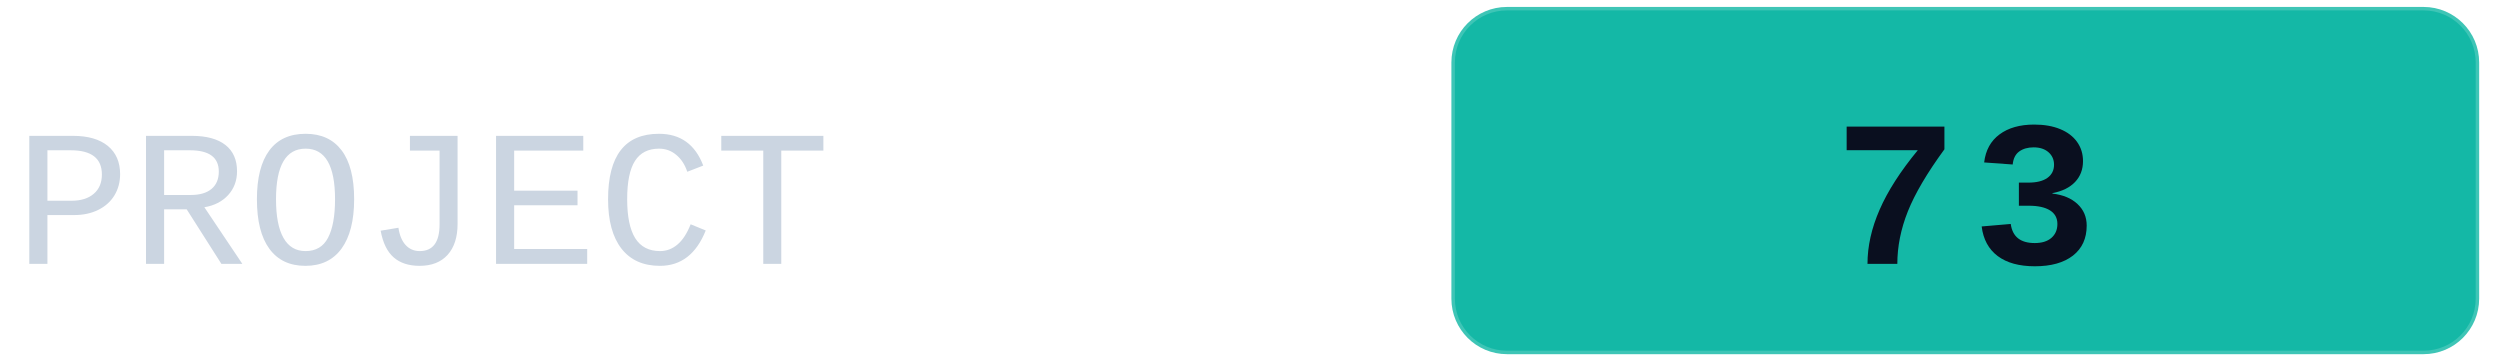
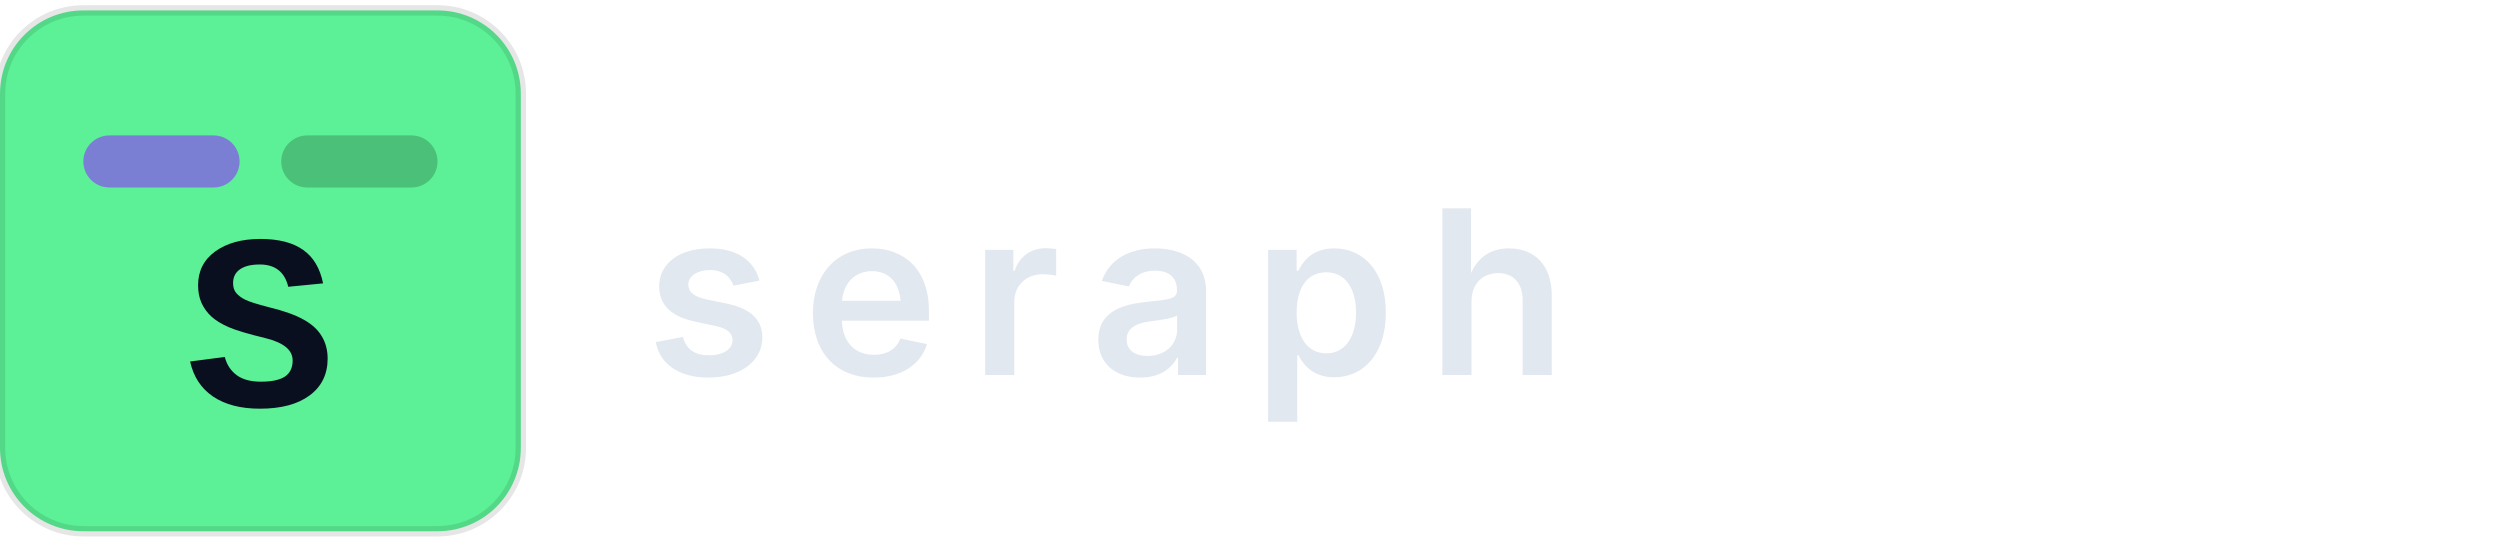
- <svg xmlns="http://www.w3.org/2000/svg" viewBox="0 0 360 52" fill="none">
-   <text x="2" y="38" textLength="195" lengthAdjust="spacing" font-family="ui-monospace, 'SF Mono', 'Cascadia Code', 'Courier New', monospace" font-size="28" font-weight="400" fill="#cbd5e1">PROJECT</text>
-   <rect x="209" y="1" width="148" height="50" rx="8" fill="#14B8A6" />
-   <rect x="209" y="1" width="148" height="50" rx="8" fill="none" stroke="rgba(255,255,255,0.18)" stroke-width="1" />
-   <text x="283" y="38" font-family="ui-monospace, 'SF Mono', 'Cascadia Code', 'Courier New', monospace" font-size="30" font-weight="700" fill="#0A0F1F" text-anchor="middle" letter-spacing="2">73</text>
+ <svg xmlns="http://www.w3.org/2000/svg" viewBox="0 0 240 52" fill="none">
+   <rect x="0" y="1" width="50" height="50" rx="8" fill="#5CF097" />
+   <rect x="0" y="1" width="50" height="50" rx="8" fill="none" stroke="rgba(0,0,0,0.1)" stroke-width="1" />
+   <rect x="8" y="13" width="15" height="5" rx="2.5" fill="#7B7FD4" />
+   <rect x="27" y="13" width="15" height="5" rx="2.5" fill="rgba(0,0,0,0.2)" />
+   <text x="25" y="39" font-family="ui-monospace, 'SF Mono', 'Cascadia Code', 'Courier New', monospace" font-size="24" font-weight="700" fill="#0A0F1F" text-anchor="middle">S</text>
+   <text x="62" y="36" font-family="'Inter', system-ui, sans-serif" font-size="22" font-weight="600" fill="#e2e8f0" letter-spacing="3">seraph</text>
</svg>
